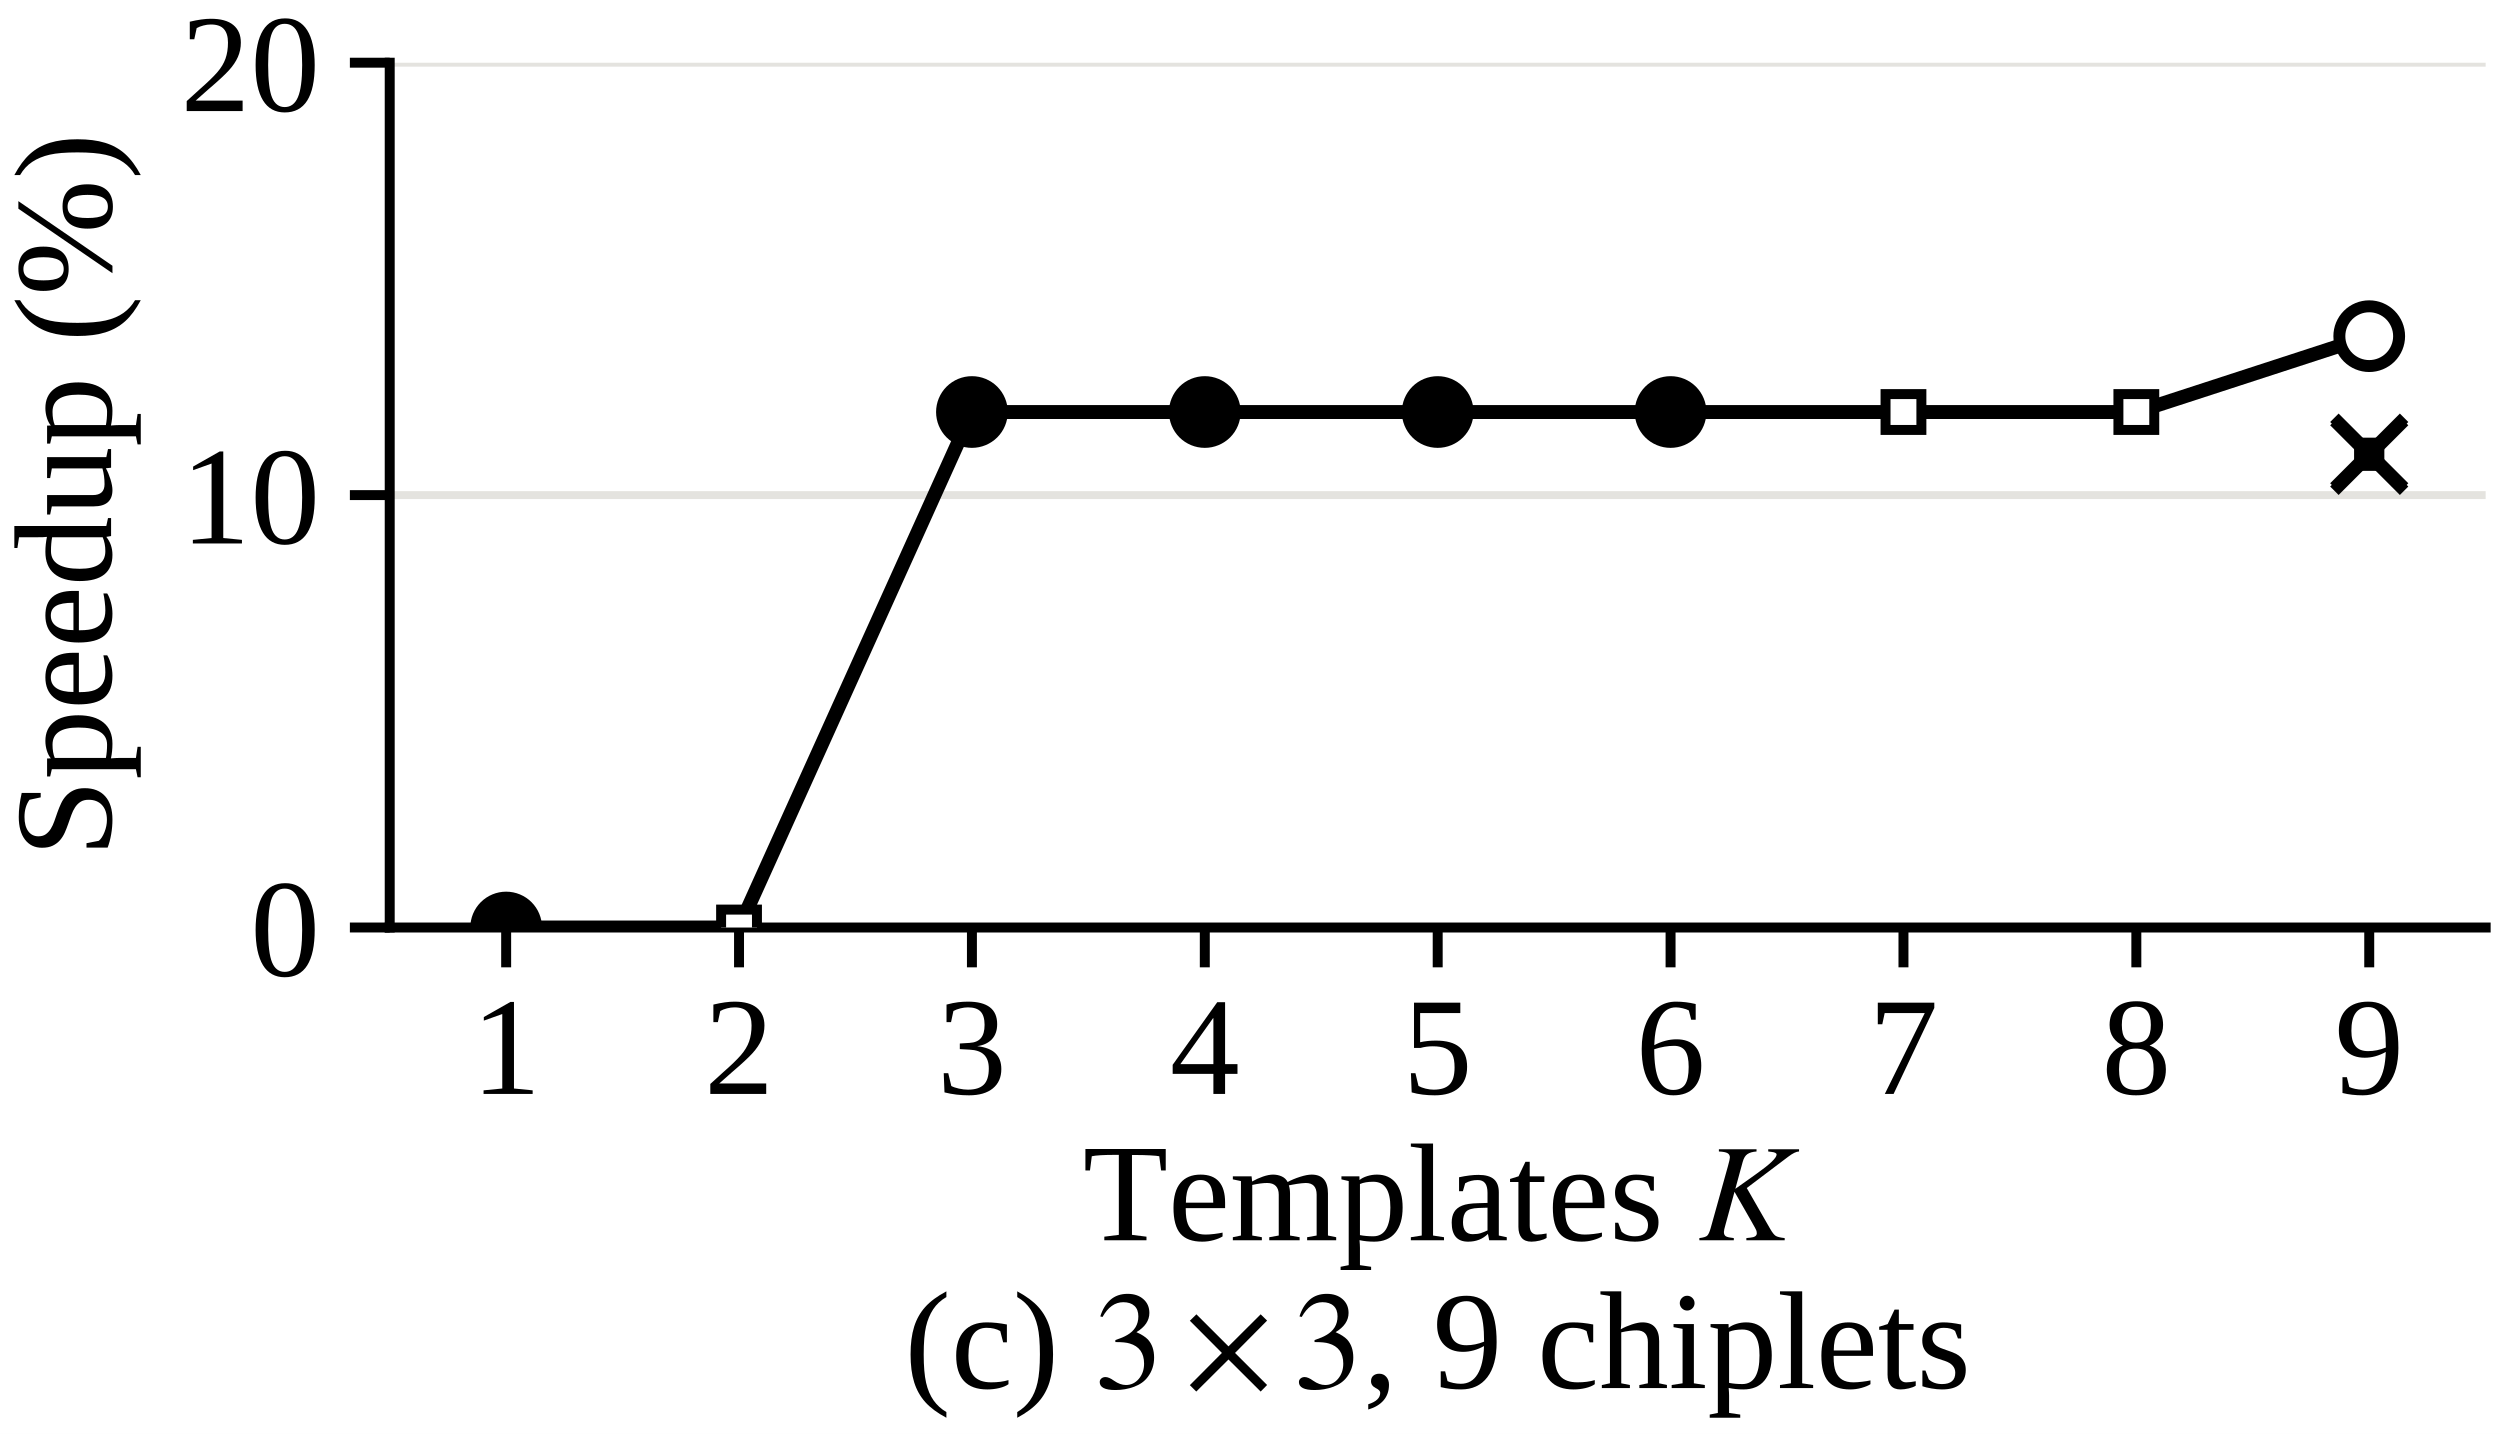
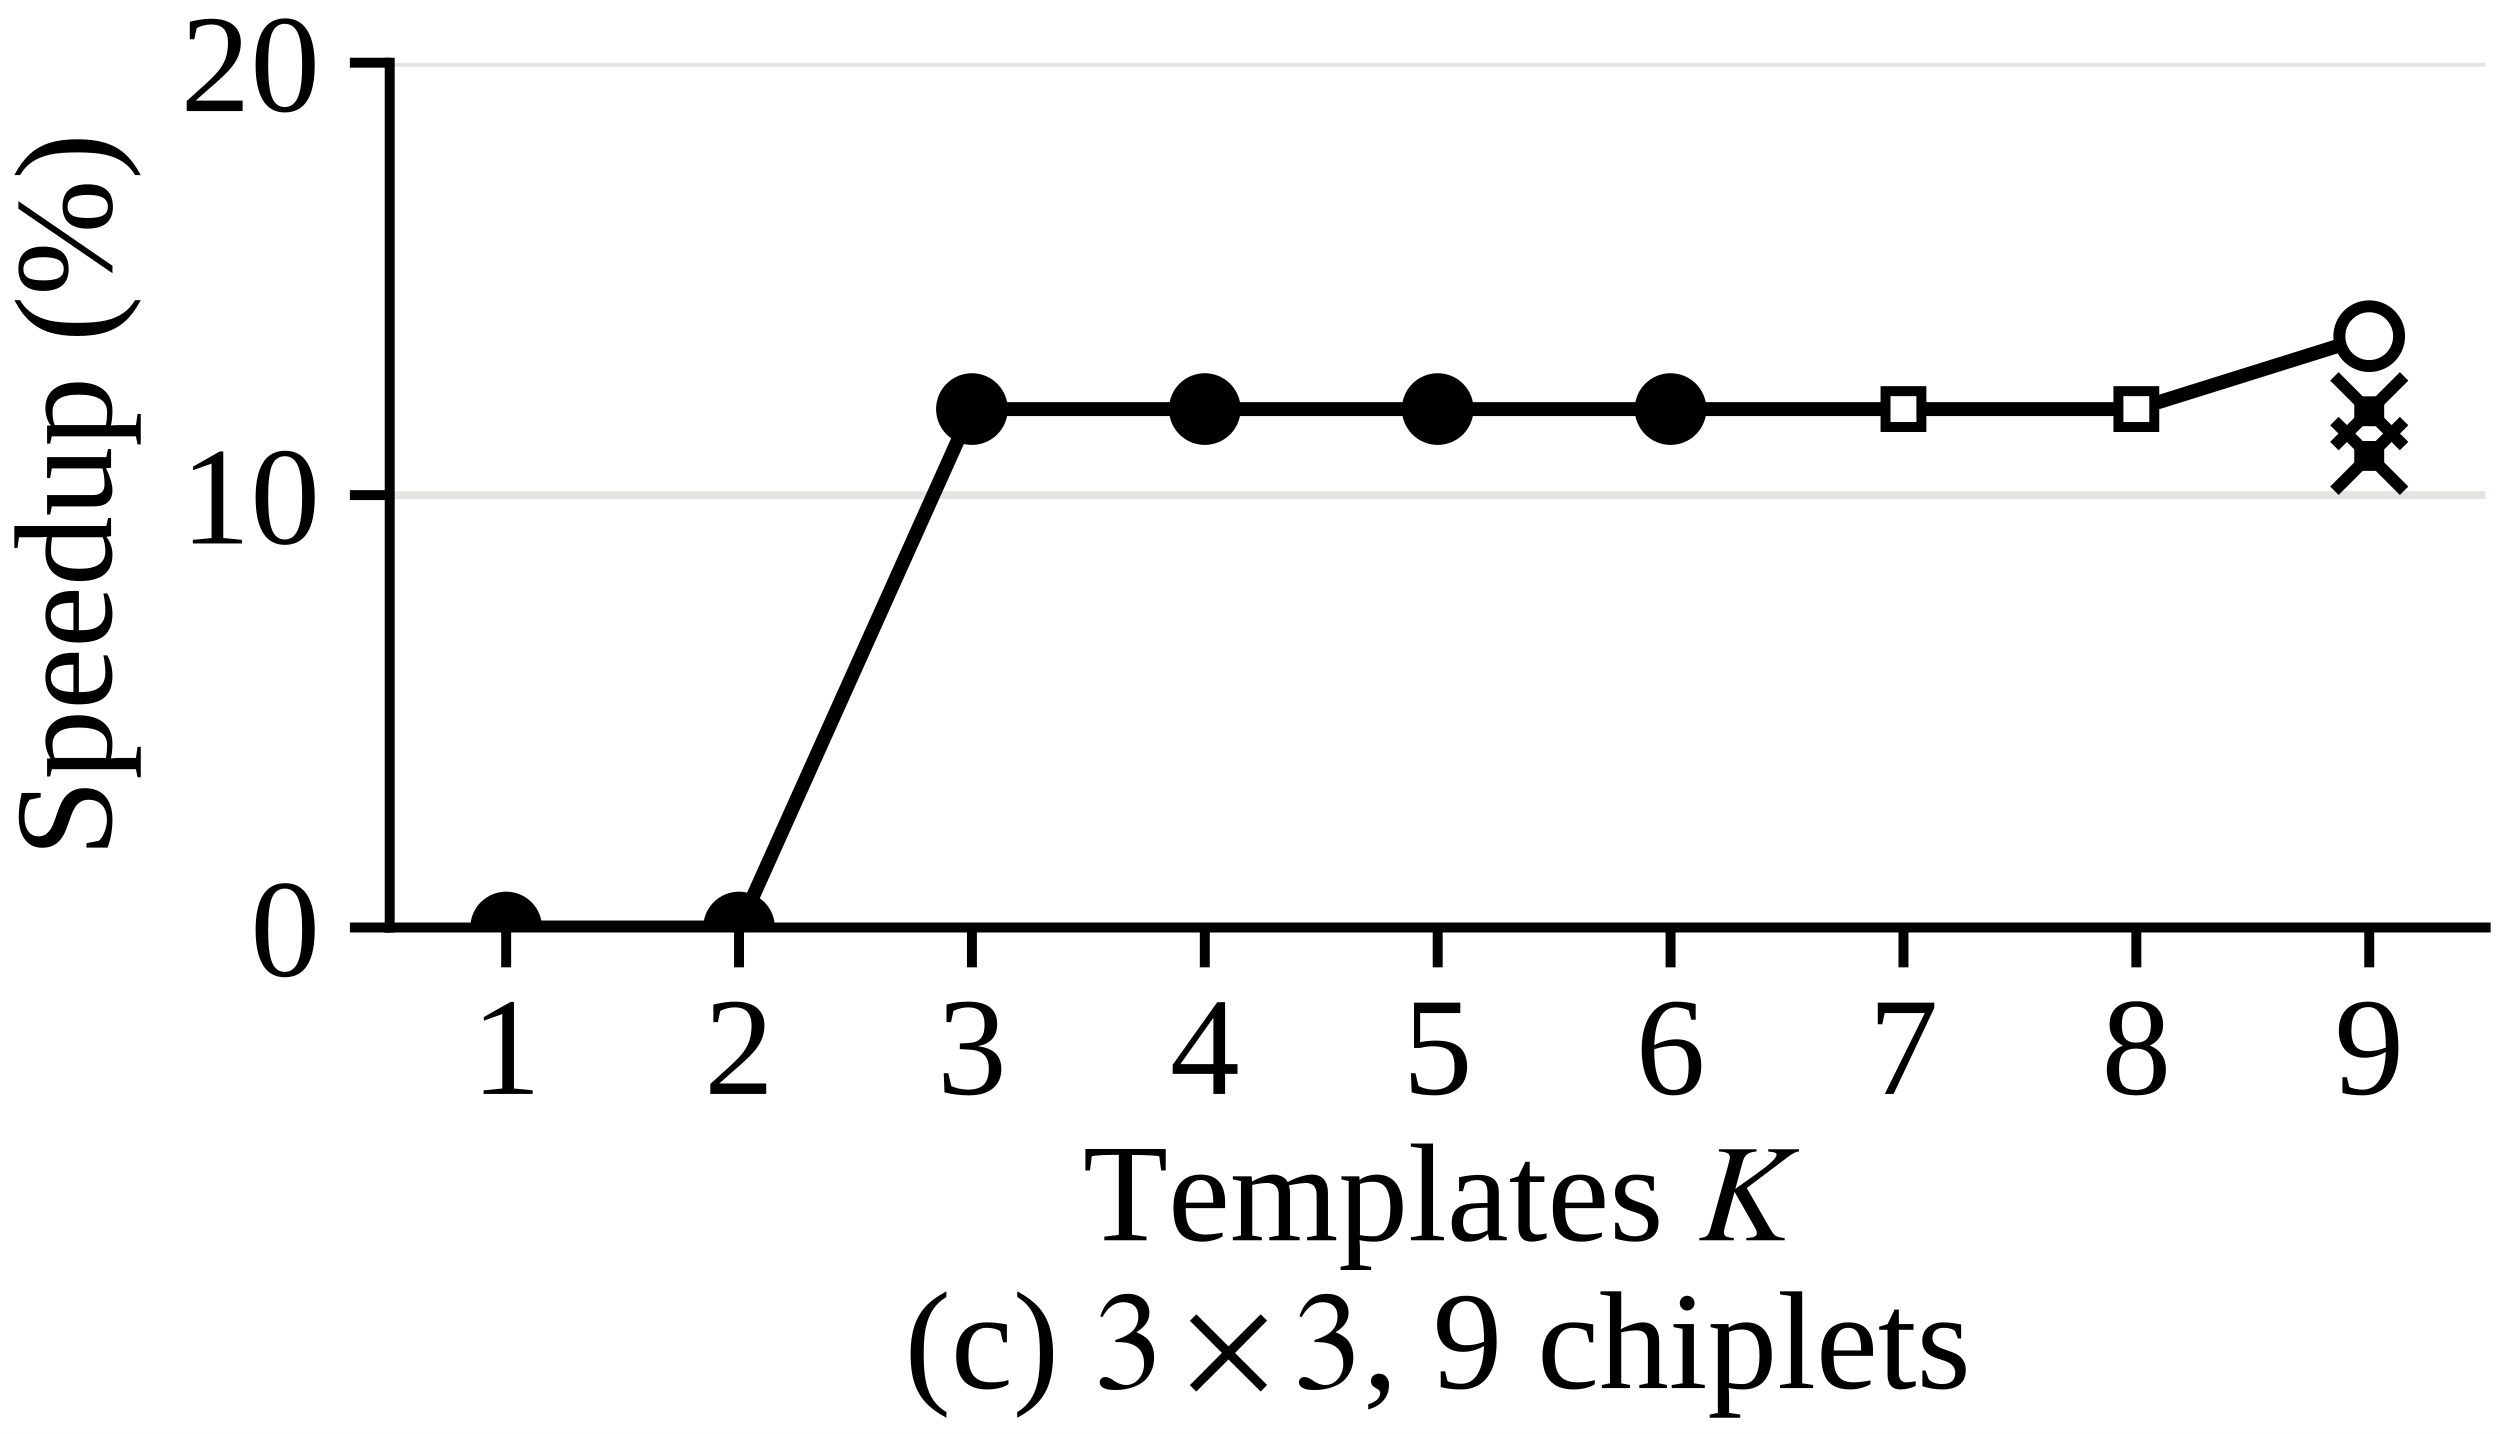
<svg xmlns="http://www.w3.org/2000/svg" xmlns:xlink="http://www.w3.org/1999/xlink" width="125.529pt" height="72pt" viewBox="0 0 125.529 72" version="1.1">
  <defs>
    <style type="text/css">*{stroke-linejoin: round; stroke-linecap: butt}</style>
  </defs>
  <g id="figure_1">
    <g id="patch_1">
      <path d="M 0 72  L 125.529 72  L 125.529 0  L 0 0  z " style="fill: #ffffff" />
    </g>
    <g id="axes_1">
      <g id="patch_2">
        <path d="M 19.568 46.572  L 124.809 46.572  L 124.809 3.149  L 19.568 3.149  z " style="fill: #ffffff" />
      </g>
      <g id="matplotlib.axis_1">
        <g id="xtick_1">
          <g id="line2d_1">
            <defs>
-               <path id="m0ff9350b08" d="M 0 0  L 0 2  " style="stroke: #000000; stroke-width: 0.5" />
-             </defs>
-             <g>
-               <use xlink:href="#m0ff9350b08" x="25.415" y="46.572" style="stroke: #000000; stroke-width: 0.5" />
+               <path id="ma5f8ec6fc1" d="M 0 0  L 0 2  " style="stroke: #000000; stroke-width: 0.5" />
+             </defs>
+             <g>
+               <use xlink:href="#ma5f8ec6fc1" x="25.415" y="46.572" style="stroke: #000000; stroke-width: 0.5" />
            </g>
          </g>
          <g id="text_1">
            <g transform="translate(23.66485 54.92922) scale(0.07 -0.07)">
              <defs>
                <path id="LiberationSerif-31" d="M 1959 250  L 2816 166  L 2816 0  L 563 0  L 563 166  L 1422 250  L 1422 3669  L 575 3366  L 575 3531  L 1797 4225  L 1959 4225  L 1959 250  z " transform="scale(0.015625)" />
              </defs>
              <use xlink:href="#LiberationSerif-31" />
            </g>
          </g>
        </g>
        <g id="xtick_2">
          <g id="line2d_2">
            <g>
-               <use xlink:href="#m0ff9350b08" x="37.108" y="46.572" style="stroke: #000000; stroke-width: 0.5" />
+               <use xlink:href="#ma5f8ec6fc1" x="37.108" y="46.572" style="stroke: #000000; stroke-width: 0.5" />
            </g>
          </g>
          <g id="text_2">
            <g transform="translate(35.35831 54.92922) scale(0.07 -0.07)">
              <defs>
                <path id="LiberationSerif-32" d="M 2847 0  L 281 0  L 281 459  L 863 988  Q 1422 1478 1684 1781  Q 1947 2084 2061 2406  Q 2175 2728 2175 3144  Q 2175 3550 1990 3762  Q 1806 3975 1388 3975  Q 1222 3975 1047 3929  Q 872 3884 738 3809  L 628 3297  L 422 3297  L 422 4103  Q 991 4238 1388 4238  Q 2075 4238 2420 3952  Q 2766 3666 2766 3144  Q 2766 2794 2630 2483  Q 2494 2172 2212 1864  Q 1931 1556 1281 1003  Q 1003 766 691 481  L 2847 481  L 2847 0  z " transform="scale(0.015625)" />
              </defs>
              <use xlink:href="#LiberationSerif-32" />
            </g>
          </g>
        </g>
        <g id="xtick_3">
          <g id="line2d_3">
            <g>
-               <use xlink:href="#m0ff9350b08" x="48.802" y="46.572" style="stroke: #000000; stroke-width: 0.5" />
+               <use xlink:href="#ma5f8ec6fc1" x="48.802" y="46.572" style="stroke: #000000; stroke-width: 0.5" />
            </g>
          </g>
          <g id="text_3">
            <g transform="translate(47.05177 54.92922) scale(0.07 -0.07)">
              <defs>
                <path id="LiberationSerif-33" d="M 2950 1141  Q 2950 575 2562 256  Q 2175 -63 1466 -63  Q 872 -63 341 72  L 306 953  L 513 953  L 653 366  Q 775 297 998 247  Q 1222 197 1416 197  Q 1906 197 2140 422  Q 2375 647 2375 1172  Q 2375 1584 2159 1798  Q 1944 2013 1491 2034  L 1044 2059  L 1044 2316  L 1491 2344  Q 1844 2363 2012 2563  Q 2181 2763 2181 3169  Q 2181 3591 1998 3783  Q 1816 3975 1416 3975  Q 1250 3975 1069 3929  Q 888 3884 750 3809  L 641 3297  L 434 3297  L 434 4103  Q 744 4184 969 4211  Q 1194 4238 1416 4238  Q 2759 4238 2759 3206  Q 2759 2772 2520 2514  Q 2281 2256 1844 2194  Q 2413 2128 2681 1867  Q 2950 1606 2950 1141  z " transform="scale(0.015625)" />
              </defs>
              <use xlink:href="#LiberationSerif-33" />
            </g>
          </g>
        </g>
        <g id="xtick_4">
          <g id="line2d_4">
            <g>
-               <use xlink:href="#m0ff9350b08" x="60.495" y="46.572" style="stroke: #000000; stroke-width: 0.5" />
+               <use xlink:href="#ma5f8ec6fc1" x="60.495" y="46.572" style="stroke: #000000; stroke-width: 0.5" />
            </g>
          </g>
          <g id="text_4">
            <g transform="translate(58.74524 54.92922) scale(0.07 -0.07)">
              <defs>
                <path id="LiberationSerif-34" d="M 2531 922  L 2531 0  L 1994 0  L 1994 922  L 125 922  L 125 1338  L 2172 4213  L 2531 4213  L 2531 1369  L 3100 1369  L 3100 922  L 2531 922  z M 1994 3478  L 1978 3478  L 478 1369  L 1994 1369  L 1994 3478  z " transform="scale(0.015625)" />
              </defs>
              <use xlink:href="#LiberationSerif-34" />
            </g>
          </g>
        </g>
        <g id="xtick_5">
          <g id="line2d_5">
            <g>
-               <use xlink:href="#m0ff9350b08" x="72.189" y="46.572" style="stroke: #000000; stroke-width: 0.5" />
+               <use xlink:href="#ma5f8ec6fc1" x="72.189" y="46.572" style="stroke: #000000; stroke-width: 0.5" />
            </g>
          </g>
          <g id="text_5">
            <g transform="translate(70.43869 54.92922) scale(0.07 -0.07)">
              <defs>
                <path id="LiberationSerif-35" d="M 1516 2450  Q 2241 2450 2595 2153  Q 2950 1856 2950 1247  Q 2950 616 2565 276  Q 2181 -63 1466 -63  Q 872 -63 406 72  L 372 953  L 578 953  L 719 366  Q 856 291 1048 244  Q 1241 197 1416 197  Q 1909 197 2142 430  Q 2375 663 2375 1216  Q 2375 1603 2275 1801  Q 2175 2000 1956 2094  Q 1738 2188 1369 2188  Q 1084 2188 813 2113  L 513 2113  L 513 4191  L 2638 4191  L 2638 3713  L 794 3713  L 794 2375  Q 1131 2450 1516 2450  z " transform="scale(0.015625)" />
              </defs>
              <use xlink:href="#LiberationSerif-35" />
            </g>
          </g>
        </g>
        <g id="xtick_6">
          <g id="line2d_6">
            <g>
-               <use xlink:href="#m0ff9350b08" x="83.882" y="46.572" style="stroke: #000000; stroke-width: 0.5" />
+               <use xlink:href="#ma5f8ec6fc1" x="83.882" y="46.572" style="stroke: #000000; stroke-width: 0.5" />
            </g>
          </g>
          <g id="text_6">
            <g transform="translate(82.13215 54.92922) scale(0.07 -0.07)">
              <defs>
                <path id="LiberationSerif-36" d="M 3009 1300  Q 3009 647 2679 292  Q 2350 -63 1728 -63  Q 1022 -63 648 487  Q 275 1038 275 2069  Q 275 2744 472 3234  Q 669 3725 1023 3981  Q 1378 4238 1844 4238  Q 2300 4238 2753 4128  L 2753 3406  L 2547 3406  L 2438 3834  Q 2334 3891 2159 3933  Q 1984 3975 1844 3975  Q 1388 3975 1133 3533  Q 878 3091 853 2241  Q 1363 2509 1875 2509  Q 2428 2509 2718 2198  Q 3009 1888 3009 1300  z M 1716 184  Q 2094 184 2262 429  Q 2431 675 2431 1241  Q 2431 1753 2270 1981  Q 2109 2209 1759 2209  Q 1331 2209 850 2053  Q 850 1100 1065 642  Q 1281 184 1716 184  z " transform="scale(0.015625)" />
              </defs>
              <use xlink:href="#LiberationSerif-36" />
            </g>
          </g>
        </g>
        <g id="xtick_7">
          <g id="line2d_7">
            <g>
-               <use xlink:href="#m0ff9350b08" x="95.576" y="46.572" style="stroke: #000000; stroke-width: 0.5" />
+               <use xlink:href="#ma5f8ec6fc1" x="95.576" y="46.572" style="stroke: #000000; stroke-width: 0.5" />
            </g>
          </g>
          <g id="text_7">
            <g transform="translate(93.82561 54.92922) scale(0.07 -0.07)">
              <defs>
                <path id="LiberationSerif-37" d="M 628 3200  L 422 3200  L 422 4191  L 3016 4191  L 3016 3950  L 1147 0  L 744 0  L 2578 3713  L 738 3713  L 628 3200  z " transform="scale(0.015625)" />
              </defs>
              <use xlink:href="#LiberationSerif-37" />
            </g>
          </g>
        </g>
        <g id="xtick_8">
          <g id="line2d_8">
            <g>
-               <use xlink:href="#m0ff9350b08" x="107.269" y="46.572" style="stroke: #000000; stroke-width: 0.5" />
+               <use xlink:href="#ma5f8ec6fc1" x="107.269" y="46.572" style="stroke: #000000; stroke-width: 0.5" />
            </g>
          </g>
          <g id="text_8">
            <g transform="translate(105.5191 54.92922) scale(0.07 -0.07)">
              <defs>
                <path id="LiberationSerif-38" d="M 2828 3169  Q 2828 2825 2661 2586  Q 2494 2347 2209 2222  Q 2566 2091 2761 1811  Q 2956 1531 2956 1131  Q 2956 538 2622 237  Q 2288 -63 1581 -63  Q 244 -63 244 1131  Q 244 1547 444 1820  Q 644 2094 984 2222  Q 713 2347 542 2584  Q 372 2822 372 3169  Q 372 3688 689 3972  Q 1006 4256 1606 4256  Q 2188 4256 2508 3973  Q 2828 3691 2828 3169  z M 2394 1131  Q 2394 1631 2198 1856  Q 2003 2081 1581 2081  Q 1169 2081 987 1867  Q 806 1653 806 1131  Q 806 603 990 393  Q 1175 184 1581 184  Q 1997 184 2195 401  Q 2394 619 2394 1131  z M 2266 3169  Q 2266 3600 2097 3803  Q 1928 4006 1588 4006  Q 1256 4006 1095 3809  Q 934 3613 934 3169  Q 934 2734 1090 2545  Q 1247 2356 1588 2356  Q 1938 2356 2102 2548  Q 2266 2741 2266 3169  z " transform="scale(0.015625)" />
              </defs>
              <use xlink:href="#LiberationSerif-38" />
            </g>
          </g>
        </g>
        <g id="xtick_9">
          <g id="line2d_9">
            <g>
-               <use xlink:href="#m0ff9350b08" x="118.963" y="46.572" style="stroke: #000000; stroke-width: 0.5" />
+               <use xlink:href="#ma5f8ec6fc1" x="118.963" y="46.572" style="stroke: #000000; stroke-width: 0.5" />
            </g>
          </g>
          <g id="text_9">
            <g transform="translate(117.2125 54.92922) scale(0.07 -0.07)">
              <defs>
                <path id="LiberationSerif-39" d="M 206 2913  Q 206 3544 559 3891  Q 913 4238 1556 4238  Q 2272 4238 2605 3722  Q 2938 3206 2938 2106  Q 2938 1053 2509 495  Q 2081 -63 1306 -63  Q 797 -63 372 44  L 372 769  L 575 769  L 684 319  Q 784 272 953 234  Q 1122 197 1294 197  Q 1794 197 2062 636  Q 2331 1075 2359 1928  Q 1884 1663 1394 1663  Q 841 1663 523 1992  Q 206 2322 206 2913  z M 1563 3988  Q 781 3988 781 2900  Q 781 2422 968 2194  Q 1156 1966 1550 1966  Q 1953 1966 2363 2131  Q 2363 3091 2173 3539  Q 1984 3988 1563 3988  z " transform="scale(0.015625)" />
              </defs>
              <use xlink:href="#LiberationSerif-39" />
            </g>
          </g>
        </g>
        <g id="text_10">
          <g transform="translate(54.37369 62.32) scale(0.07 -0.07)">
            <defs>
              <path id="LiberationSerif-54" d="M 984 0  L 984 166  L 1650 250  L 1650 3922  L 1491 3922  Q 700 3922 409 3859  L 325 3206  L 116 3206  L 116 4191  L 3803 4191  L 3803 3206  L 3591 3206  L 3506 3859  Q 3413 3881 3097 3898  Q 2781 3916 2406 3916  L 2253 3916  L 2253 250  L 2919 166  L 2919 0  L 984 0  z " transform="scale(0.015625)" />
              <path id="LiberationSerif-65" d="M 813 1478  L 813 1422  Q 813 991 908 752  Q 1003 513 1201 388  Q 1400 263 1722 263  Q 1891 263 2122 291  Q 2353 319 2503 353  L 2503 178  Q 2353 81 2095 9  Q 1838 -63 1569 -63  Q 884 -63 567 306  Q 250 675 250 1491  Q 250 2259 572 2637  Q 894 3016 1491 3016  Q 2619 3016 2619 1734  L 2619 1478  L 813 1478  z M 1491 2766  Q 1166 2766 992 2503  Q 819 2241 819 1728  L 2075 1728  Q 2075 2288 1931 2527  Q 1788 2766 1491 2766  z " transform="scale(0.015625)" />
              <path id="LiberationSerif-6d" d="M 1019 2700  Q 1253 2834 1515 2925  Q 1778 3016 1978 3016  Q 2194 3016 2376 2934  Q 2559 2853 2650 2675  Q 2891 2809 3214 2912  Q 3538 3016 3750 3016  Q 4500 3016 4500 2150  L 4500 219  L 4878 141  L 4878 0  L 3544 0  L 3544 141  L 3981 219  L 3981 2094  Q 3981 2631 3481 2631  Q 3400 2631 3292 2618  Q 3184 2606 3076 2590  Q 2969 2575 2870 2554  Q 2772 2534 2706 2522  Q 2759 2353 2759 2150  L 2759 219  L 3200 141  L 3200 0  L 1806 0  L 1806 141  L 2241 219  L 2241 2094  Q 2241 2353 2108 2492  Q 1975 2631 1709 2631  Q 1434 2631 1025 2541  L 1025 219  L 1466 141  L 1466 0  L 134 0  L 134 141  L 506 219  L 506 2719  L 134 2797  L 134 2938  L 994 2938  L 1019 2700  z " transform="scale(0.015625)" />
              <path id="LiberationSerif-70" d="M 475 2719  L 141 2797  L 141 2938  L 966 2938  L 972 2766  Q 1103 2878 1323 2947  Q 1544 3016 1772 3016  Q 2334 3016 2642 2625  Q 2950 2234 2950 1503  Q 2950 756 2614 346  Q 2278 -63 1644 -63  Q 1291 -63 972 6  Q 991 -219 991 -347  L 991 -1141  L 1503 -1216  L 1503 -1363  L 103 -1363  L 103 -1216  L 475 -1141  L 475 2719  z M 2388 1503  Q 2388 2103 2192 2395  Q 1997 2688 1600 2688  Q 1234 2688 991 2584  L 991 238  Q 1269 184 1600 184  Q 2388 184 2388 1503  z " transform="scale(0.015625)" />
              <path id="LiberationSerif-6c" d="M 1147 219  L 1650 141  L 1650 0  L 128 0  L 128 141  L 628 219  L 628 4225  L 128 4300  L 128 4441  L 1147 4441  L 1147 219  z " transform="scale(0.015625)" />
              <path id="LiberationSerif-61" d="M 1453 3003  Q 1934 3003 2161 2806  Q 2388 2609 2388 2203  L 2388 219  L 2753 141  L 2753 0  L 1947 0  L 1888 294  Q 1531 -63 978 -63  Q 225 -63 225 813  Q 225 1106 339 1298  Q 453 1491 703 1592  Q 953 1694 1428 1703  L 1869 1716  L 1869 2175  Q 1869 2478 1758 2622  Q 1647 2766 1416 2766  Q 1103 2766 844 2619  L 738 2253  L 563 2253  L 563 2894  Q 1069 3003 1453 3003  z M 1869 1497  L 1459 1484  Q 1041 1469 892 1322  Q 744 1175 744 831  Q 744 281 1191 281  Q 1403 281 1558 329  Q 1713 378 1869 453  L 1869 1497  z " transform="scale(0.015625)" />
              <path id="LiberationSerif-74" d="M 1044 -63  Q 744 -63 595 115  Q 447 294 447 616  L 447 2675  L 63 2675  L 63 2816  L 453 2938  L 769 3603  L 966 3603  L 966 2938  L 1638 2938  L 1638 2675  L 966 2675  L 966 672  Q 966 469 1058 366  Q 1150 263 1300 263  Q 1481 263 1741 313  L 1741 109  Q 1631 34 1425 -14  Q 1219 -63 1044 -63  z " transform="scale(0.015625)" />
              <path id="LiberationSerif-73" d="M 2259 825  Q 2259 388 1982 162  Q 1706 -63 1166 -63  Q 947 -63 683 -17  Q 419 28 269 84  L 269 806  L 409 806  L 563 397  Q 797 184 1172 184  Q 1778 184 1778 703  Q 1778 1084 1300 1247  L 1022 1338  Q 706 1441 562 1547  Q 419 1653 341 1808  Q 263 1963 263 2181  Q 263 2569 527 2792  Q 791 3016 1241 3016  Q 1563 3016 2047 2919  L 2047 2278  L 1900 2278  L 1769 2619  Q 1603 2766 1247 2766  Q 994 2766 861 2641  Q 728 2516 728 2303  Q 728 2125 848 2003  Q 969 1881 1213 1800  Q 1672 1644 1812 1572  Q 1953 1500 2051 1395  Q 2150 1291 2204 1156  Q 2259 1022 2259 825  z " transform="scale(0.015625)" />
              <path id="LiberationSerif-20" transform="scale(0.015625)" />
              <path id="STIXGeneral-Italic-4b" d="M 4621 4179  L 4621 4077  Q 4442 4077 4128 3840  L 2221 2400  L 3296 525  Q 3443 269 3552 201  Q 3661 134 3962 102  L 3962 0  L 2202 0  L 2202 102  L 2387 122  Q 2682 147 2682 326  Q 2682 365 2672 409  Q 2662 454 2630 515  Q 2598 576 2579 611  Q 2560 646 2509 736  Q 2458 826 2445 851  L 1658 2227  L 1242 710  Q 1171 467 1171 384  Q 1171 237 1264 182  Q 1357 128 1626 102  L 1626 0  L 45 0  L 45 102  Q 320 134 403 211  Q 486 288 563 557  L 1357 3405  Q 1446 3725 1446 3802  Q 1446 3936 1337 4000  Q 1229 4064 941 4077  L 941 4179  L 2669 4179  L 2669 4077  Q 2400 4058 2253 3958  Q 2106 3859 2035 3603  L 1696 2362  L 2675 3059  Q 3590 3706 3590 3936  Q 3590 4032 3360 4058  L 3206 4077  L 3206 4179  L 4621 4179  z " transform="scale(0.015625)" />
            </defs>
            <use xlink:href="#LiberationSerif-54" transform="translate(0 0.609375)" />
            <use xlink:href="#LiberationSerif-65" transform="translate(61.08398 0.609375)" />
            <use xlink:href="#LiberationSerif-6d" transform="translate(105.4688 0.609375)" />
            <use xlink:href="#LiberationSerif-70" transform="translate(183.252 0.609375)" />
            <use xlink:href="#LiberationSerif-6c" transform="translate(233.252 0.609375)" />
            <use xlink:href="#LiberationSerif-61" transform="translate(261.0352 0.609375)" />
            <use xlink:href="#LiberationSerif-74" transform="translate(305.4199 0.609375)" />
            <use xlink:href="#LiberationSerif-65" transform="translate(333.2031 0.609375)" />
            <use xlink:href="#LiberationSerif-73" transform="translate(377.5879 0.609375)" />
            <use xlink:href="#LiberationSerif-20" transform="translate(416.5039 0.609375)" />
            <use xlink:href="#STIXGeneral-Italic-4b" transform="translate(441.5039 0.609375)" />
          </g>
          <g transform="translate(45.41369 69.74) scale(0.07 -0.07)">
            <defs>
              <path id="LiberationSerif-28" d="M 884 1544  Q 884 731 993 248  Q 1103 -234 1337 -565  Q 1572 -897 1925 -1100  L 1925 -1363  Q 1306 -1034 957 -645  Q 609 -256 445 270  Q 281 797 281 1544  Q 281 2288 443 2811  Q 606 3334 953 3721  Q 1300 4109 1925 4441  L 1925 4178  Q 1544 3959 1319 3617  Q 1094 3275 989 2819  Q 884 2363 884 1544  z " transform="scale(0.015625)" />
              <path id="LiberationSerif-63" d="M 2644 178  Q 2491 66 2222 1  Q 1953 -63 1672 -63  Q 244 -63 244 1491  Q 244 2225 608 2620  Q 972 3016 1650 3016  Q 2072 3016 2572 2919  L 2572 2100  L 2400 2100  L 2266 2619  Q 2006 2766 1644 2766  Q 806 2766 806 1491  Q 806 828 1061 545  Q 1316 263 1850 263  Q 2306 263 2644 366  L 2644 178  z " transform="scale(0.015625)" />
              <path id="LiberationSerif-29" d="M 206 -1363  L 206 -1100  Q 559 -897 793 -564  Q 1028 -231 1137 251  Q 1247 734 1247 1544  Q 1247 2363 1142 2819  Q 1038 3275 813 3617  Q 588 3959 206 4178  L 206 4441  Q 831 4106 1178 3720  Q 1525 3334 1687 2811  Q 1850 2288 1850 1544  Q 1850 800 1687 273  Q 1525 -253 1178 -640  Q 831 -1028 206 -1363  z " transform="scale(0.015625)" />
              <path id="STIXGeneral-Regular-33" d="M 390 3264  L 288 3290  Q 435 3770 748 4048  Q 1062 4326 1542 4326  Q 1990 4326 2265 4083  Q 2541 3840 2541 3450  Q 2541 2925 1946 2566  Q 2298 2413 2477 2227  Q 2758 1914 2758 1402  Q 2758 890 2464 506  Q 2246 211 1840 60  Q 1434 -90 979 -90  Q 262 -90 262 275  Q 262 378 339 442  Q 416 506 525 506  Q 685 506 915 339  Q 1197 141 1466 141  Q 1818 141 2058 425  Q 2298 710 2298 1120  Q 2298 1856 1632 2048  Q 1434 2112 979 2112  L 979 2202  Q 1338 2323 1517 2432  Q 2035 2726 2035 3290  Q 2035 3610 1852 3776  Q 1670 3942 1344 3942  Q 768 3942 390 3264  z " transform="scale(0.015625)" />
              <path id="STIXGeneral-Regular-d7" d="M 3821 141  L 3526 -160  L 2048 1312  L 570 -160  L 275 134  L 1747 1613  L 275 3091  L 576 3386  L 2048 1914  L 3526 3386  L 3821 3098  L 2349 1613  L 3821 141  z " transform="scale(0.015625)" />
              <path id="LiberationSerif-2c" d="M 1197 153  Q 1197 -275 948 -564  Q 700 -853 244 -984  L 244 -744  Q 794 -569 794 -219  Q 794 -156 747 -106  Q 700 -56 584 3  Q 372 113 372 313  Q 372 481 478 570  Q 584 659 750 659  Q 950 659 1073 515  Q 1197 372 1197 153  z " transform="scale(0.015625)" />
              <path id="LiberationSerif-68" d="M 1019 3169  Q 1019 2844 997 2700  Q 1222 2828 1508 2922  Q 1794 3016 1991 3016  Q 2372 3016 2565 2794  Q 2759 2572 2759 2150  L 2759 219  L 3116 141  L 3116 0  L 1850 0  L 1850 141  L 2241 219  L 2241 2113  Q 2241 2650 1722 2650  Q 1428 2650 1019 2559  L 1019 219  L 1416 141  L 1416 0  L 128 0  L 128 141  L 500 219  L 500 4225  L 63 4300  L 63 4441  L 1019 4441  L 1019 3169  z " transform="scale(0.015625)" />
              <path id="LiberationSerif-69" d="M 1184 3897  Q 1184 3759 1084 3659  Q 984 3559 844 3559  Q 706 3559 606 3659  Q 506 3759 506 3897  Q 506 4038 606 4138  Q 706 4238 844 4238  Q 984 4238 1084 4138  Q 1184 4038 1184 3897  z M 1153 219  L 1656 141  L 1656 0  L 134 0  L 134 141  L 634 219  L 634 2719  L 219 2797  L 219 2938  L 1153 2938  L 1153 219  z " transform="scale(0.015625)" />
            </defs>
            <use xlink:href="#LiberationSerif-28" transform="translate(0 0.609375)" />
            <use xlink:href="#LiberationSerif-63" transform="translate(33.30078 0.609375)" />
            <use xlink:href="#LiberationSerif-29" transform="translate(77.68555 0.609375)" />
            <use xlink:href="#LiberationSerif-20" transform="translate(110.9863 0.609375)" />
            <use xlink:href="#STIXGeneral-Regular-33" transform="translate(135.9863 0.609375)" />
            <use xlink:href="#STIXGeneral-Regular-d7" transform="translate(200.4263 0.609375)" />
            <use xlink:href="#STIXGeneral-Regular-33" transform="translate(278.8663 0.609375)" />
            <use xlink:href="#LiberationSerif-2c" transform="translate(328.8663 0.609375)" />
            <use xlink:href="#LiberationSerif-20" transform="translate(353.8663 0.609375)" />
            <use xlink:href="#LiberationSerif-39" transform="translate(378.8663 0.609375)" />
            <use xlink:href="#LiberationSerif-20" transform="translate(428.8663 0.609375)" />
            <use xlink:href="#LiberationSerif-63" transform="translate(453.8663 0.609375)" />
            <use xlink:href="#LiberationSerif-68" transform="translate(498.251 0.609375)" />
            <use xlink:href="#LiberationSerif-69" transform="translate(548.251 0.609375)" />
            <use xlink:href="#LiberationSerif-70" transform="translate(576.0342 0.609375)" />
            <use xlink:href="#LiberationSerif-6c" transform="translate(626.0342 0.609375)" />
            <use xlink:href="#LiberationSerif-65" transform="translate(653.8174 0.609375)" />
            <use xlink:href="#LiberationSerif-74" transform="translate(698.2022 0.609375)" />
            <use xlink:href="#LiberationSerif-73" transform="translate(725.9854 0.609375)" />
          </g>
        </g>
      </g>
      <g id="matplotlib.axis_2">
        <g id="ytick_1">
          <g id="line2d_10">
-             <path d="M 19.568 46.572  L 124.809 46.572  " clip-path="url(#p73b2d85d9f)" style="fill: none; stroke: #e4e3df; stroke-width: 0.4; stroke-linecap: square" />
+             <path d="M 19.568 46.572  L 124.809 46.572  " clip-path="url(#pfb88c00ac3)" style="fill: none; stroke: #e4e3df; stroke-width: 0.4; stroke-linecap: square" />
          </g>
          <g id="line2d_11">
            <defs>
-               <path id="m1dc5ad1d01" d="M 0 0  L -2 0  " style="stroke: #000000; stroke-width: 0.5" />
-             </defs>
-             <g>
-               <use xlink:href="#m1dc5ad1d01" x="19.568" y="46.572" style="stroke: #000000; stroke-width: 0.5" />
+               <path id="mef8ba641e6" d="M 0 0  L -2 0  " style="stroke: #000000; stroke-width: 0.5" />
+             </defs>
+             <g>
+               <use xlink:href="#mef8ba641e6" x="19.568" y="46.572" style="stroke: #000000; stroke-width: 0.5" />
            </g>
          </g>
          <g id="text_11">
            <g transform="translate(12.56813 49.00055) scale(0.07 -0.07)">
              <defs>
                <path id="LiberationSerif-30" d="M 2956 2113  Q 2956 -63 1581 -63  Q 919 -63 581 493  Q 244 1050 244 2113  Q 244 3153 581 3704  Q 919 4256 1606 4256  Q 2269 4256 2612 3711  Q 2956 3166 2956 2113  z M 2381 2113  Q 2381 3119 2190 3562  Q 2000 4006 1581 4006  Q 1175 4006 997 3587  Q 819 3169 819 2113  Q 819 1050 1000 617  Q 1181 184 1581 184  Q 1994 184 2187 639  Q 2381 1094 2381 2113  z " transform="scale(0.015625)" />
              </defs>
              <use xlink:href="#LiberationSerif-30" />
            </g>
          </g>
        </g>
        <g id="ytick_2">
          <g id="line2d_12">
-             <path d="M 19.568 24.86  L 124.809 24.86  " clip-path="url(#p73b2d85d9f)" style="fill: none; stroke: #e4e3df; stroke-width: 0.4; stroke-linecap: square" />
+             <path d="M 19.568 24.86  L 124.809 24.86  " clip-path="url(#pfb88c00ac3)" style="fill: none; stroke: #e4e3df; stroke-width: 0.4; stroke-linecap: square" />
          </g>
          <g id="line2d_13">
            <g>
-               <use xlink:href="#m1dc5ad1d01" x="19.568" y="24.86" style="stroke: #000000; stroke-width: 0.5" />
+               <use xlink:href="#mef8ba641e6" x="19.568" y="24.86" style="stroke: #000000; stroke-width: 0.5" />
            </g>
          </g>
          <g id="text_12">
            <g transform="translate(9.068125 27.28894) scale(0.07 -0.07)">
              <use xlink:href="#LiberationSerif-31" />
              <use xlink:href="#LiberationSerif-30" x="50" />
            </g>
          </g>
        </g>
        <g id="ytick_3">
          <g id="line2d_14">
-             <path d="M 19.568 3.149  L 124.809 3.149  " clip-path="url(#p73b2d85d9f)" style="fill: none; stroke: #e4e3df; stroke-width: 0.4; stroke-linecap: square" />
+             <path d="M 19.568 3.149  L 124.809 3.149  " clip-path="url(#pfb88c00ac3)" style="fill: none; stroke: #e4e3df; stroke-width: 0.4; stroke-linecap: square" />
          </g>
          <g id="line2d_15">
            <g>
-               <use xlink:href="#m1dc5ad1d01" x="19.568" y="3.149" style="stroke: #000000; stroke-width: 0.5" />
+               <use xlink:href="#mef8ba641e6" x="19.568" y="3.149" style="stroke: #000000; stroke-width: 0.5" />
            </g>
          </g>
          <g id="text_13">
            <g transform="translate(9.068125 5.577344) scale(0.07 -0.07)">
              <use xlink:href="#LiberationSerif-32" />
              <use xlink:href="#LiberationSerif-30" x="50" />
            </g>
          </g>
        </g>
        <g id="text_14">
          <g transform="translate(5.577344 43.03512) rotate(-90) scale(0.07 -0.07)">
            <defs>
              <path id="LiberationSerif-53" d="M 434 1128  L 638 1128  L 747 563  Q 863 416 1145 303  Q 1428 191 1703 191  Q 2141 191 2386 414  Q 2631 638 2631 1031  Q 2631 1256 2536 1403  Q 2441 1550 2286 1651  Q 2131 1753 1934 1823  Q 1738 1894 1530 1966  Q 1322 2038 1125 2125  Q 928 2213 773 2347  Q 619 2481 523 2679  Q 428 2878 428 3169  Q 428 3669 803 3953  Q 1178 4238 1844 4238  Q 2350 4238 2944 4103  L 2944 3231  L 2741 3231  L 2631 3744  Q 2313 3975 1844 3975  Q 1425 3975 1189 3804  Q 953 3634 953 3334  Q 953 3131 1048 2997  Q 1144 2863 1298 2767  Q 1453 2672 1651 2603  Q 1850 2534 2058 2461  Q 2266 2388 2464 2295  Q 2663 2203 2817 2061  Q 2972 1919 3067 1714  Q 3163 1509 3163 1209  Q 3163 603 2791 270  Q 2419 -63 1719 -63  Q 1381 -63 1040 -3  Q 700 56 434 159  L 434 1128  z " transform="scale(0.015625)" />
              <path id="LiberationSerif-64" d="M 2259 219  Q 1906 -63 1434 -63  Q 231 -63 231 1441  Q 231 2213 572 2614  Q 913 3016 1575 3016  Q 1913 3016 2259 2944  Q 2241 3047 2241 3463  L 2241 4225  L 1747 4300  L 1747 4441  L 2759 4441  L 2759 219  L 3122 141  L 3122 0  L 2297 0  L 2259 219  z M 794 1441  Q 794 847 994 555  Q 1194 263 1606 263  Q 1959 263 2241 384  L 2241 2706  Q 1963 2759 1606 2759  Q 794 2759 794 1441  z " transform="scale(0.015625)" />
              <path id="LiberationSerif-75" d="M 978 838  Q 978 300 1478 300  Q 1866 300 2203 397  L 2203 2719  L 1759 2797  L 1759 2938  L 2719 2938  L 2719 219  L 3091 141  L 3091 0  L 2234 0  L 2209 238  Q 1988 116 1697 26  Q 1406 -63 1209 -63  Q 459 -63 459 800  L 459 2719  L 84 2797  L 84 2938  L 978 2938  L 978 838  z " transform="scale(0.015625)" />
              <path id="LiberationSerif-25" d="M 1375 -63  L 1031 -63  L 3994 4256  L 4341 4256  L 1375 -63  z M 2253 3109  Q 2253 1947 1222 1947  Q 719 1947 469 2244  Q 219 2541 219 3109  Q 219 4256 1241 4256  Q 1738 4256 1995 3968  Q 2253 3681 2253 3109  z M 1766 3109  Q 1766 3584 1636 3804  Q 1506 4025 1222 4025  Q 950 4025 826 3817  Q 703 3609 703 3109  Q 703 2597 828 2386  Q 953 2175 1222 2175  Q 1503 2175 1634 2398  Q 1766 2622 1766 3109  z M 5113 1081  Q 5113 -84 4084 -84  Q 3581 -84 3329 212  Q 3078 509 3078 1081  Q 3078 1638 3331 1933  Q 3584 2228 4103 2228  Q 4600 2228 4856 1940  Q 5113 1653 5113 1081  z M 4628 1081  Q 4628 1556 4498 1776  Q 4369 1997 4084 1997  Q 3813 1997 3689 1789  Q 3566 1581 3566 1081  Q 3566 569 3691 358  Q 3816 147 4084 147  Q 4366 147 4497 370  Q 4628 594 4628 1081  z " transform="scale(0.015625)" />
            </defs>
            <use xlink:href="#LiberationSerif-53" />
            <use xlink:href="#LiberationSerif-70" x="55.615" />
            <use xlink:href="#LiberationSerif-65" x="105.615" />
            <use xlink:href="#LiberationSerif-65" x="150" />
            <use xlink:href="#LiberationSerif-64" x="194.385" />
            <use xlink:href="#LiberationSerif-75" x="244.385" />
            <use xlink:href="#LiberationSerif-70" x="294.385" />
            <use xlink:href="#LiberationSerif-20" x="344.385" />
            <use xlink:href="#LiberationSerif-28" x="369.385" />
            <use xlink:href="#LiberationSerif-25" x="402.686" />
            <use xlink:href="#LiberationSerif-29" x="485.986" />
          </g>
        </g>
      </g>
      <g id="line2d_16">
-         <path d="M 25.415 46.572  L 37.108 46.572  L 48.802 20.688  L 60.495 20.688  L 72.189 20.688  L 83.882 20.688  L 95.576 20.688  L 107.269 20.688  L 118.963 16.88  " clip-path="url(#p73b2d85d9f)" style="fill: none; stroke: #000000; stroke-width: 0.7; stroke-linecap: square" />
+         <path d="M 25.415 46.572  L 37.108 46.572  L 48.802 20.54  L 60.495 20.54  L 72.189 20.54  L 83.882 20.54  L 95.576 20.54  L 107.269 20.54  L 118.963 16.88  " clip-path="url(#pfb88c00ac3)" style="fill: none; stroke: #000000; stroke-width: 0.7; stroke-linecap: square" />
      </g>
      <g id="patch_3">
        <path d="M 19.568 46.572  L 19.568 3.149  " style="fill: none; stroke: #000000; stroke-width: 0.5; stroke-linejoin: miter; stroke-linecap: square" />
      </g>
      <g id="patch_4">
        <path d="M 19.568 46.572  L 124.809 46.572  " style="fill: none; stroke: #000000; stroke-width: 0.5; stroke-linejoin: miter; stroke-linecap: square" />
      </g>
      <g id="line2d_17">
-         <path d="M 25.415 46.572  " clip-path="url(#p73b2d85d9f)" style="fill: none; stroke: #000000; stroke-width: 1.5; stroke-linecap: square" />
+         <path d="M 25.415 46.572  " clip-path="url(#pfb88c00ac3)" style="fill: none; stroke: #000000; stroke-width: 1.5; stroke-linecap: square" />
        <defs>
-           <path id="m6e6867a972" d="M 0 1.5  C 0.398 1.5 0.779 1.342 1.061 1.061  C 1.342 0.779 1.5 0.398 1.5 0  C 1.5 -0.398 1.342 -0.779 1.061 -1.061  C 0.779 -1.342 0.398 -1.5 0 -1.5  C -0.398 -1.5 -0.779 -1.342 -1.061 -1.061  C -1.342 -0.779 -1.5 -0.398 -1.5 0  C -1.5 0.398 -1.342 0.779 -1.061 1.061  C -0.779 1.342 -0.398 1.5 0 1.5  z " style="stroke: #000000; stroke-width: 0.6" />
+           <path id="mdc132f2105" d="M 0 1.5  C 0.398 1.5 0.779 1.342 1.061 1.061  C 1.342 0.779 1.5 0.398 1.5 0  C 1.5 -0.398 1.342 -0.779 1.061 -1.061  C 0.779 -1.342 0.398 -1.5 0 -1.5  C -0.398 -1.5 -0.779 -1.342 -1.061 -1.061  C -1.342 -0.779 -1.5 -0.398 -1.5 0  C -1.5 0.398 -1.342 0.779 -1.061 1.061  C -0.779 1.342 -0.398 1.5 0 1.5  z " style="stroke: #000000; stroke-width: 0.6" />
        </defs>
-         <g clip-path="url(#p73b2d85d9f)">
-           <use xlink:href="#m6e6867a972" x="25.415" y="46.572" style="stroke: #000000; stroke-width: 0.6" />
+         <g clip-path="url(#pfb88c00ac3)">
+           <use xlink:href="#mdc132f2105" x="25.415" y="46.572" style="stroke: #000000; stroke-width: 0.6" />
        </g>
      </g>
      <g id="line2d_18">
-         <path d="M 37.108 46.572  " clip-path="url(#p73b2d85d9f)" style="fill: none; stroke: #000000; stroke-width: 1.5; stroke-linecap: square" />
+         <path d="M 37.108 46.572  " clip-path="url(#pfb88c00ac3)" style="fill: none; stroke: #000000; stroke-width: 1.5; stroke-linecap: square" />
+         <g clip-path="url(#pfb88c00ac3)">
+           <use xlink:href="#mdc132f2105" x="37.108" y="46.572" style="stroke: #000000; stroke-width: 0.6" />
+         </g>
+       </g>
+       <g id="line2d_19">
+         <path d="M 48.802 20.54  " clip-path="url(#pfb88c00ac3)" style="fill: none; stroke: #000000; stroke-width: 1.5; stroke-linecap: square" />
+         <g clip-path="url(#pfb88c00ac3)">
+           <use xlink:href="#mdc132f2105" x="48.802" y="20.54" style="stroke: #000000; stroke-width: 0.6" />
+         </g>
+       </g>
+       <g id="line2d_20">
+         <path d="M 60.495 20.54  " clip-path="url(#pfb88c00ac3)" style="fill: none; stroke: #000000; stroke-width: 1.5; stroke-linecap: square" />
+         <g clip-path="url(#pfb88c00ac3)">
+           <use xlink:href="#mdc132f2105" x="60.495" y="20.54" style="stroke: #000000; stroke-width: 0.6" />
+         </g>
+       </g>
+       <g id="line2d_21">
+         <path d="M 72.189 20.54  " clip-path="url(#pfb88c00ac3)" style="fill: none; stroke: #000000; stroke-width: 1.5; stroke-linecap: square" />
+         <g clip-path="url(#pfb88c00ac3)">
+           <use xlink:href="#mdc132f2105" x="72.189" y="20.54" style="stroke: #000000; stroke-width: 0.6" />
+         </g>
+       </g>
+       <g id="line2d_22">
+         <path d="M 83.882 20.54  " clip-path="url(#pfb88c00ac3)" style="fill: none; stroke: #000000; stroke-width: 1.5; stroke-linecap: square" />
+         <g clip-path="url(#pfb88c00ac3)">
+           <use xlink:href="#mdc132f2105" x="83.882" y="20.54" style="stroke: #000000; stroke-width: 0.6" />
+         </g>
+       </g>
+       <g id="line2d_23">
+         <path d="M 95.576 20.54  " clip-path="url(#pfb88c00ac3)" style="fill: none; stroke: #000000; stroke-width: 1.5; stroke-linecap: square" />
        <defs>
-           <path id="m3667693044" d="M -0.9 0.9  L 0.9 0.9  L 0.9 -0.9  L -0.9 -0.9  z " style="stroke: #000000; stroke-width: 0.5; stroke-linejoin: miter" />
+           <path id="ma57f0a9de7" d="M -0.9 0.9  L 0.9 0.9  L 0.9 -0.9  L -0.9 -0.9  z " style="stroke: #000000; stroke-width: 0.5; stroke-linejoin: miter" />
        </defs>
-         <g clip-path="url(#p73b2d85d9f)">
-           <use xlink:href="#m3667693044" x="37.108" y="46.572" style="fill: #ffffff; stroke: #000000; stroke-width: 0.5; stroke-linejoin: miter" />
-         </g>
-       </g>
-       <g id="line2d_19">
-         <path d="M 48.802 20.688  " clip-path="url(#p73b2d85d9f)" style="fill: none; stroke: #000000; stroke-width: 1.5; stroke-linecap: square" />
-         <g clip-path="url(#p73b2d85d9f)">
-           <use xlink:href="#m6e6867a972" x="48.802" y="20.688" style="stroke: #000000; stroke-width: 0.6" />
-         </g>
-       </g>
-       <g id="line2d_20">
-         <path d="M 60.495 20.688  " clip-path="url(#p73b2d85d9f)" style="fill: none; stroke: #000000; stroke-width: 1.5; stroke-linecap: square" />
-         <g clip-path="url(#p73b2d85d9f)">
-           <use xlink:href="#m6e6867a972" x="60.495" y="20.688" style="stroke: #000000; stroke-width: 0.6" />
-         </g>
-       </g>
-       <g id="line2d_21">
-         <path d="M 72.189 20.688  " clip-path="url(#p73b2d85d9f)" style="fill: none; stroke: #000000; stroke-width: 1.5; stroke-linecap: square" />
-         <g clip-path="url(#p73b2d85d9f)">
-           <use xlink:href="#m6e6867a972" x="72.189" y="20.688" style="stroke: #000000; stroke-width: 0.6" />
-         </g>
-       </g>
-       <g id="line2d_22">
-         <path d="M 83.882 20.688  " clip-path="url(#p73b2d85d9f)" style="fill: none; stroke: #000000; stroke-width: 1.5; stroke-linecap: square" />
-         <g clip-path="url(#p73b2d85d9f)">
-           <use xlink:href="#m6e6867a972" x="83.882" y="20.688" style="stroke: #000000; stroke-width: 0.6" />
-         </g>
-       </g>
-       <g id="line2d_23">
-         <path d="M 95.576 20.688  " clip-path="url(#p73b2d85d9f)" style="fill: none; stroke: #000000; stroke-width: 1.5; stroke-linecap: square" />
-         <g clip-path="url(#p73b2d85d9f)">
-           <use xlink:href="#m3667693044" x="95.576" y="20.688" style="fill: #ffffff; stroke: #000000; stroke-width: 0.5; stroke-linejoin: miter" />
+         <g clip-path="url(#pfb88c00ac3)">
+           <use xlink:href="#ma57f0a9de7" x="95.576" y="20.54" style="fill: #ffffff; stroke: #000000; stroke-width: 0.5; stroke-linejoin: miter" />
        </g>
      </g>
      <g id="line2d_24">
-         <path d="M 107.269 20.688  " clip-path="url(#p73b2d85d9f)" style="fill: none; stroke: #000000; stroke-width: 1.5; stroke-linecap: square" />
-         <g clip-path="url(#p73b2d85d9f)">
-           <use xlink:href="#m3667693044" x="107.269" y="20.688" style="fill: #ffffff; stroke: #000000; stroke-width: 0.5; stroke-linejoin: miter" />
+         <path d="M 107.269 20.54  " clip-path="url(#pfb88c00ac3)" style="fill: none; stroke: #000000; stroke-width: 1.5; stroke-linecap: square" />
+         <g clip-path="url(#pfb88c00ac3)">
+           <use xlink:href="#ma57f0a9de7" x="107.269" y="20.54" style="fill: #ffffff; stroke: #000000; stroke-width: 0.5; stroke-linejoin: miter" />
        </g>
      </g>
      <g id="line2d_25">
-         <path d="M 118.963 16.88  " clip-path="url(#p73b2d85d9f)" style="fill: none; stroke: #000000; stroke-width: 1.5; stroke-linecap: square" />
+         <path d="M 118.963 16.88  " clip-path="url(#pfb88c00ac3)" style="fill: none; stroke: #000000; stroke-width: 1.5; stroke-linecap: square" />
        <defs>
-           <path id="m315d052e21" d="M 0 1.5  C 0.398 1.5 0.779 1.342 1.061 1.061  C 1.342 0.779 1.5 0.398 1.5 0  C 1.5 -0.398 1.342 -0.779 1.061 -1.061  C 0.779 -1.342 0.398 -1.5 0 -1.5  C -0.398 -1.5 -0.779 -1.342 -1.061 -1.061  C -1.342 -0.779 -1.5 -0.398 -1.5 0  C -1.5 0.398 -1.342 0.779 -1.061 1.061  C -0.779 1.342 -0.398 1.5 0 1.5  z " style="stroke: #000000; stroke-width: 0.6" />
+           <path id="ma790f45e93" d="M 0 1.5  C 0.398 1.5 0.779 1.342 1.061 1.061  C 1.342 0.779 1.5 0.398 1.5 0  C 1.5 -0.398 1.342 -0.779 1.061 -1.061  C 0.779 -1.342 0.398 -1.5 0 -1.5  C -0.398 -1.5 -0.779 -1.342 -1.061 -1.061  C -1.342 -0.779 -1.5 -0.398 -1.5 0  C -1.5 0.398 -1.342 0.779 -1.061 1.061  C -0.779 1.342 -0.398 1.5 0 1.5  z " style="stroke: #000000; stroke-width: 0.6" />
        </defs>
-         <g clip-path="url(#p73b2d85d9f)">
-           <use xlink:href="#m315d052e21" x="118.963" y="16.88" style="fill: #ffffff; stroke: #000000; stroke-width: 0.6" />
+         <g clip-path="url(#pfb88c00ac3)">
+           <use xlink:href="#ma790f45e93" x="118.963" y="16.88" style="fill: #ffffff; stroke: #000000; stroke-width: 0.6" />
        </g>
      </g>
      <g id="line2d_26">
-         <path d="M 118.963 22.727  " clip-path="url(#p73b2d85d9f)" style="fill: none; stroke: #000000; stroke-width: 1.5; stroke-linecap: square" />
+         <path d="M 118.963 20.649  " clip-path="url(#pfb88c00ac3)" style="fill: none; stroke: #000000; stroke-width: 1.5; stroke-linecap: square" />
        <defs>
-           <path id="m77a2cf3c5c" d="M -1.75 1.75  L 1.75 -1.75  M -1.75 -1.75  L 1.75 1.75  " style="stroke: #000000; stroke-width: 0.6" />
+           <path id="m4b0321c8b2" d="M -1.75 1.75  L 1.75 -1.75  M -1.75 -1.75  L 1.75 1.75  " style="stroke: #000000; stroke-width: 0.6" />
        </defs>
-         <g clip-path="url(#p73b2d85d9f)">
-           <use xlink:href="#m77a2cf3c5c" x="118.963" y="22.727" style="stroke: #000000; stroke-width: 0.6" />
+         <g clip-path="url(#pfb88c00ac3)">
+           <use xlink:href="#m4b0321c8b2" x="118.963" y="20.649" style="stroke: #000000; stroke-width: 0.6" />
        </g>
      </g>
      <g id="line2d_27">
-         <path d="M 118.963 22.892  " clip-path="url(#p73b2d85d9f)" style="fill: none; stroke: #000000; stroke-width: 1.5; stroke-linecap: square" />
-         <g clip-path="url(#p73b2d85d9f)">
-           <use xlink:href="#m77a2cf3c5c" x="118.963" y="22.892" style="stroke: #000000; stroke-width: 0.6" />
+         <path d="M 118.963 22.892  " clip-path="url(#pfb88c00ac3)" style="fill: none; stroke: #000000; stroke-width: 1.5; stroke-linecap: square" />
+         <g clip-path="url(#pfb88c00ac3)">
+           <use xlink:href="#m4b0321c8b2" x="118.963" y="22.892" style="stroke: #000000; stroke-width: 0.6" />
        </g>
      </g>
    </g>
  </g>
  <defs>
-     <clipPath id="p73b2d85d9f">
+     <clipPath id="pfb88c00ac3">
      <rect x="19.568" y="3.149" width="105.241" height="43.423" />
    </clipPath>
  </defs>
</svg>
